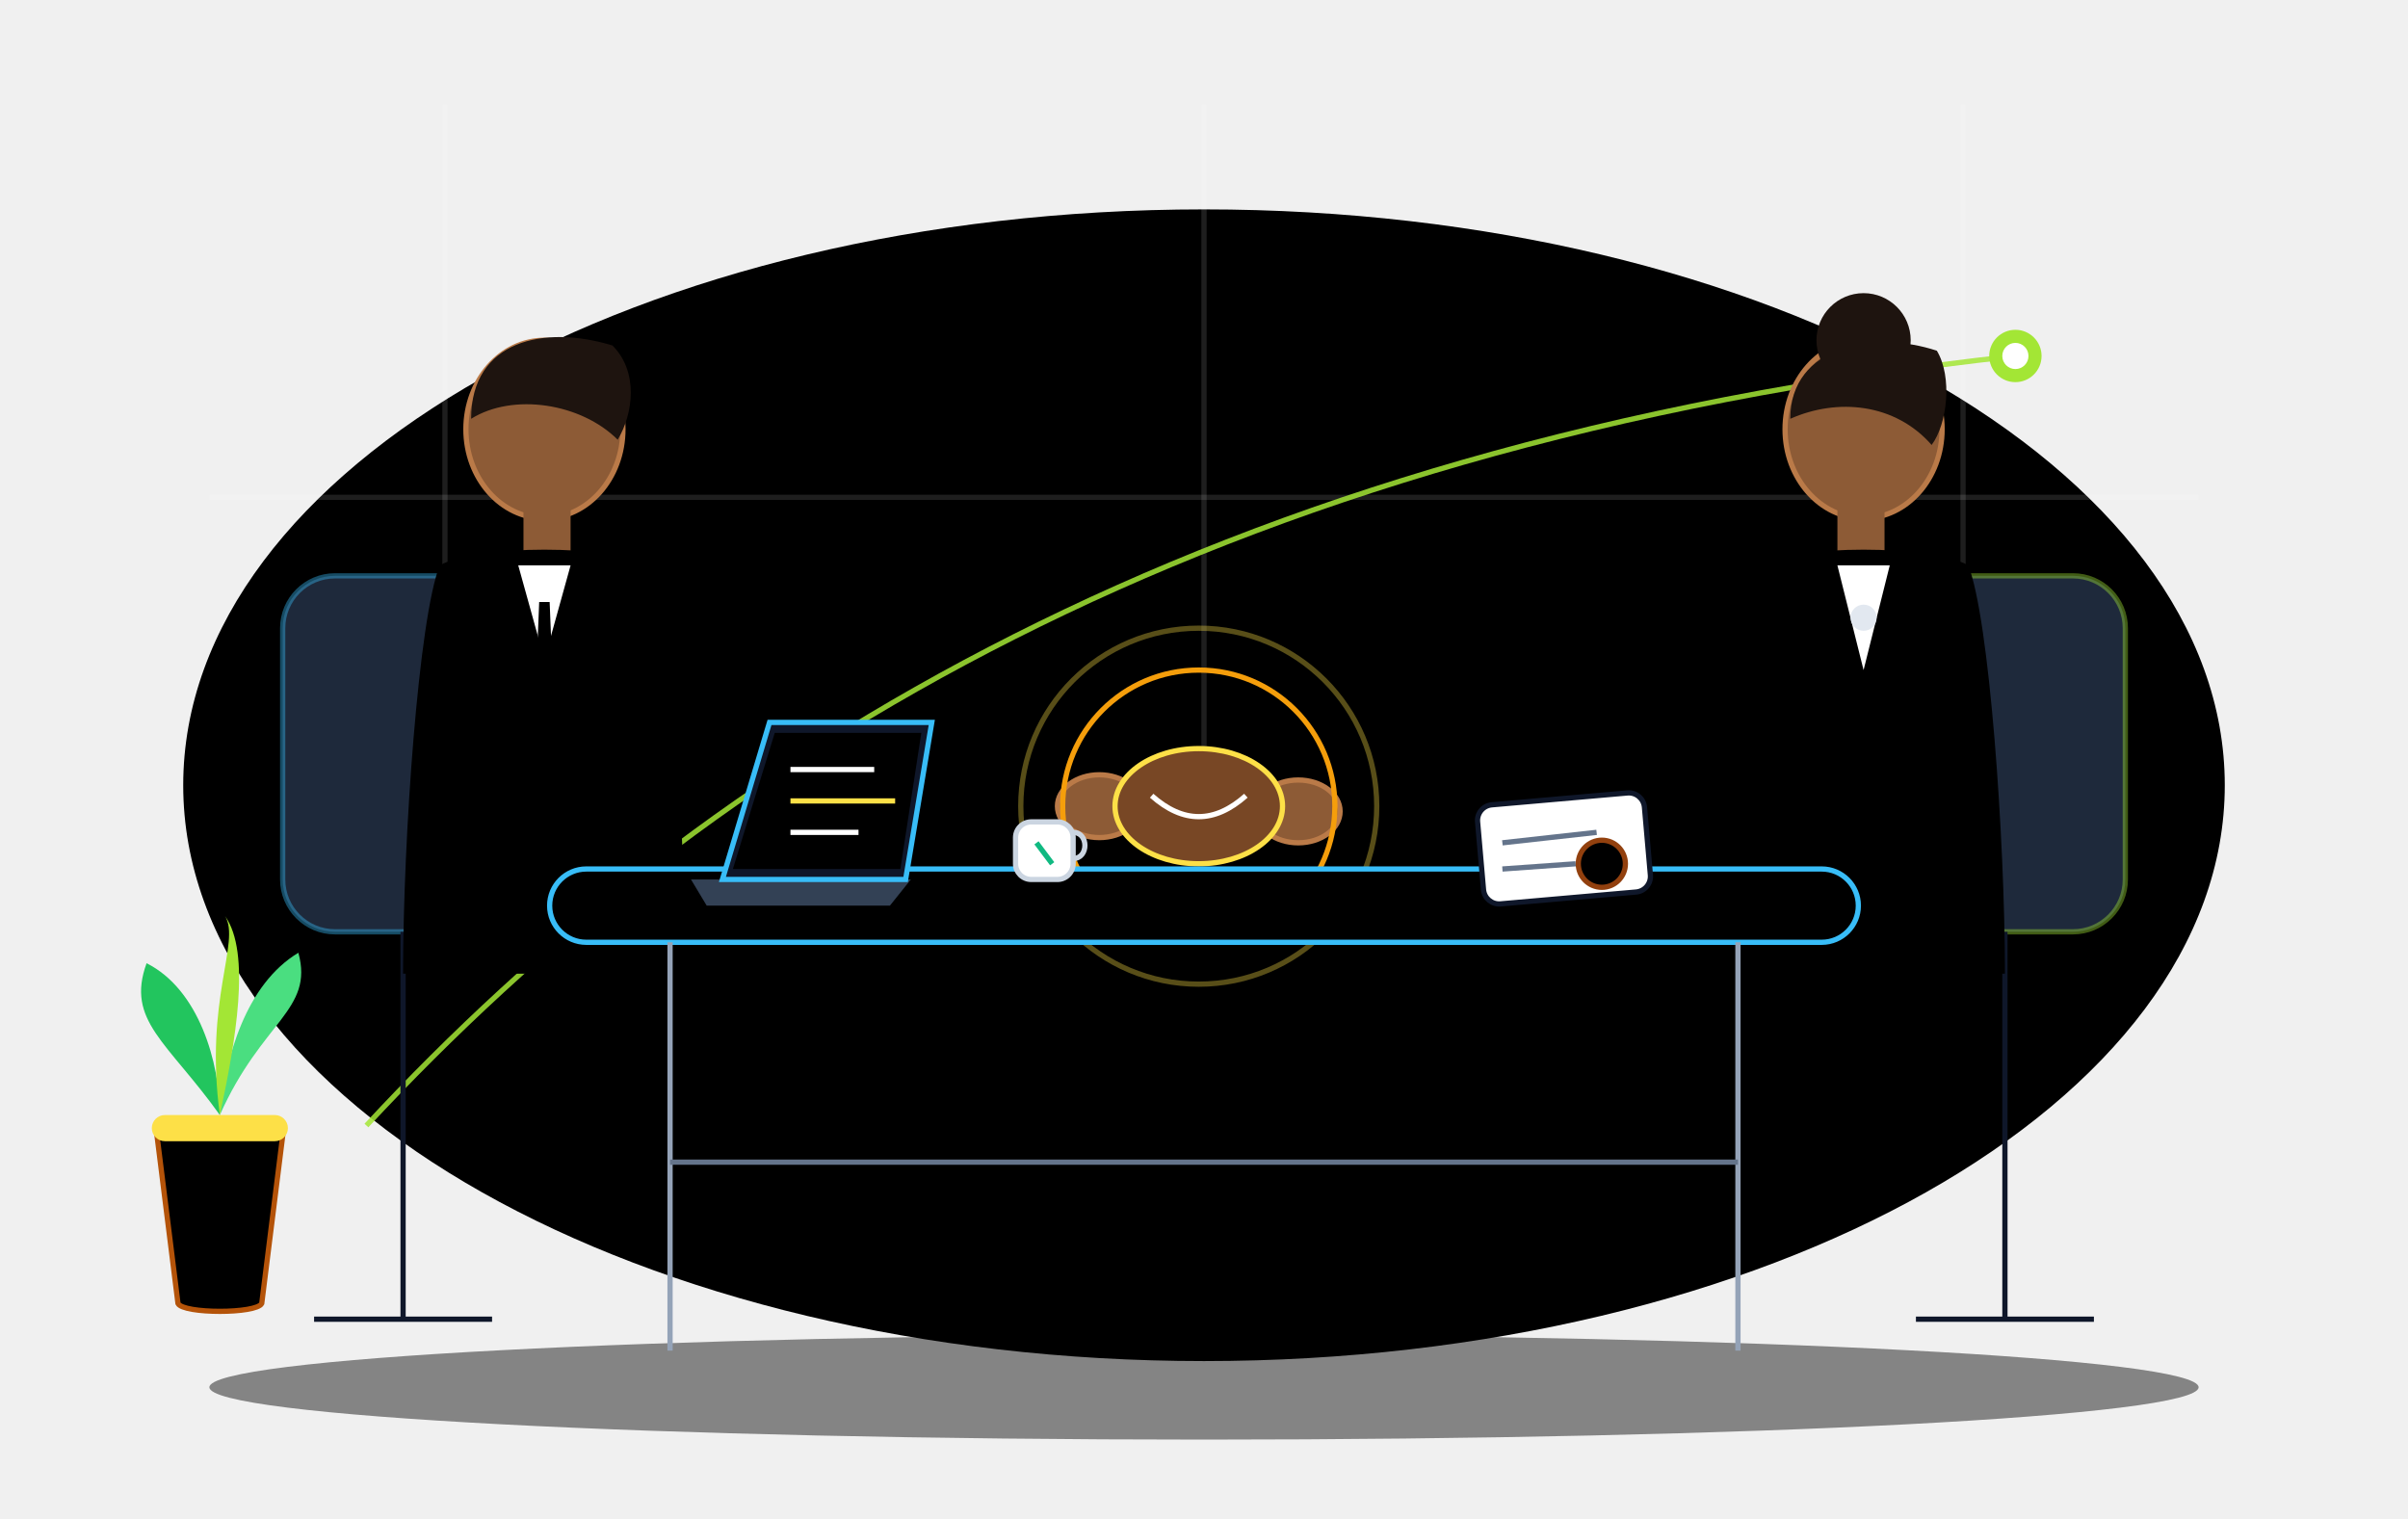
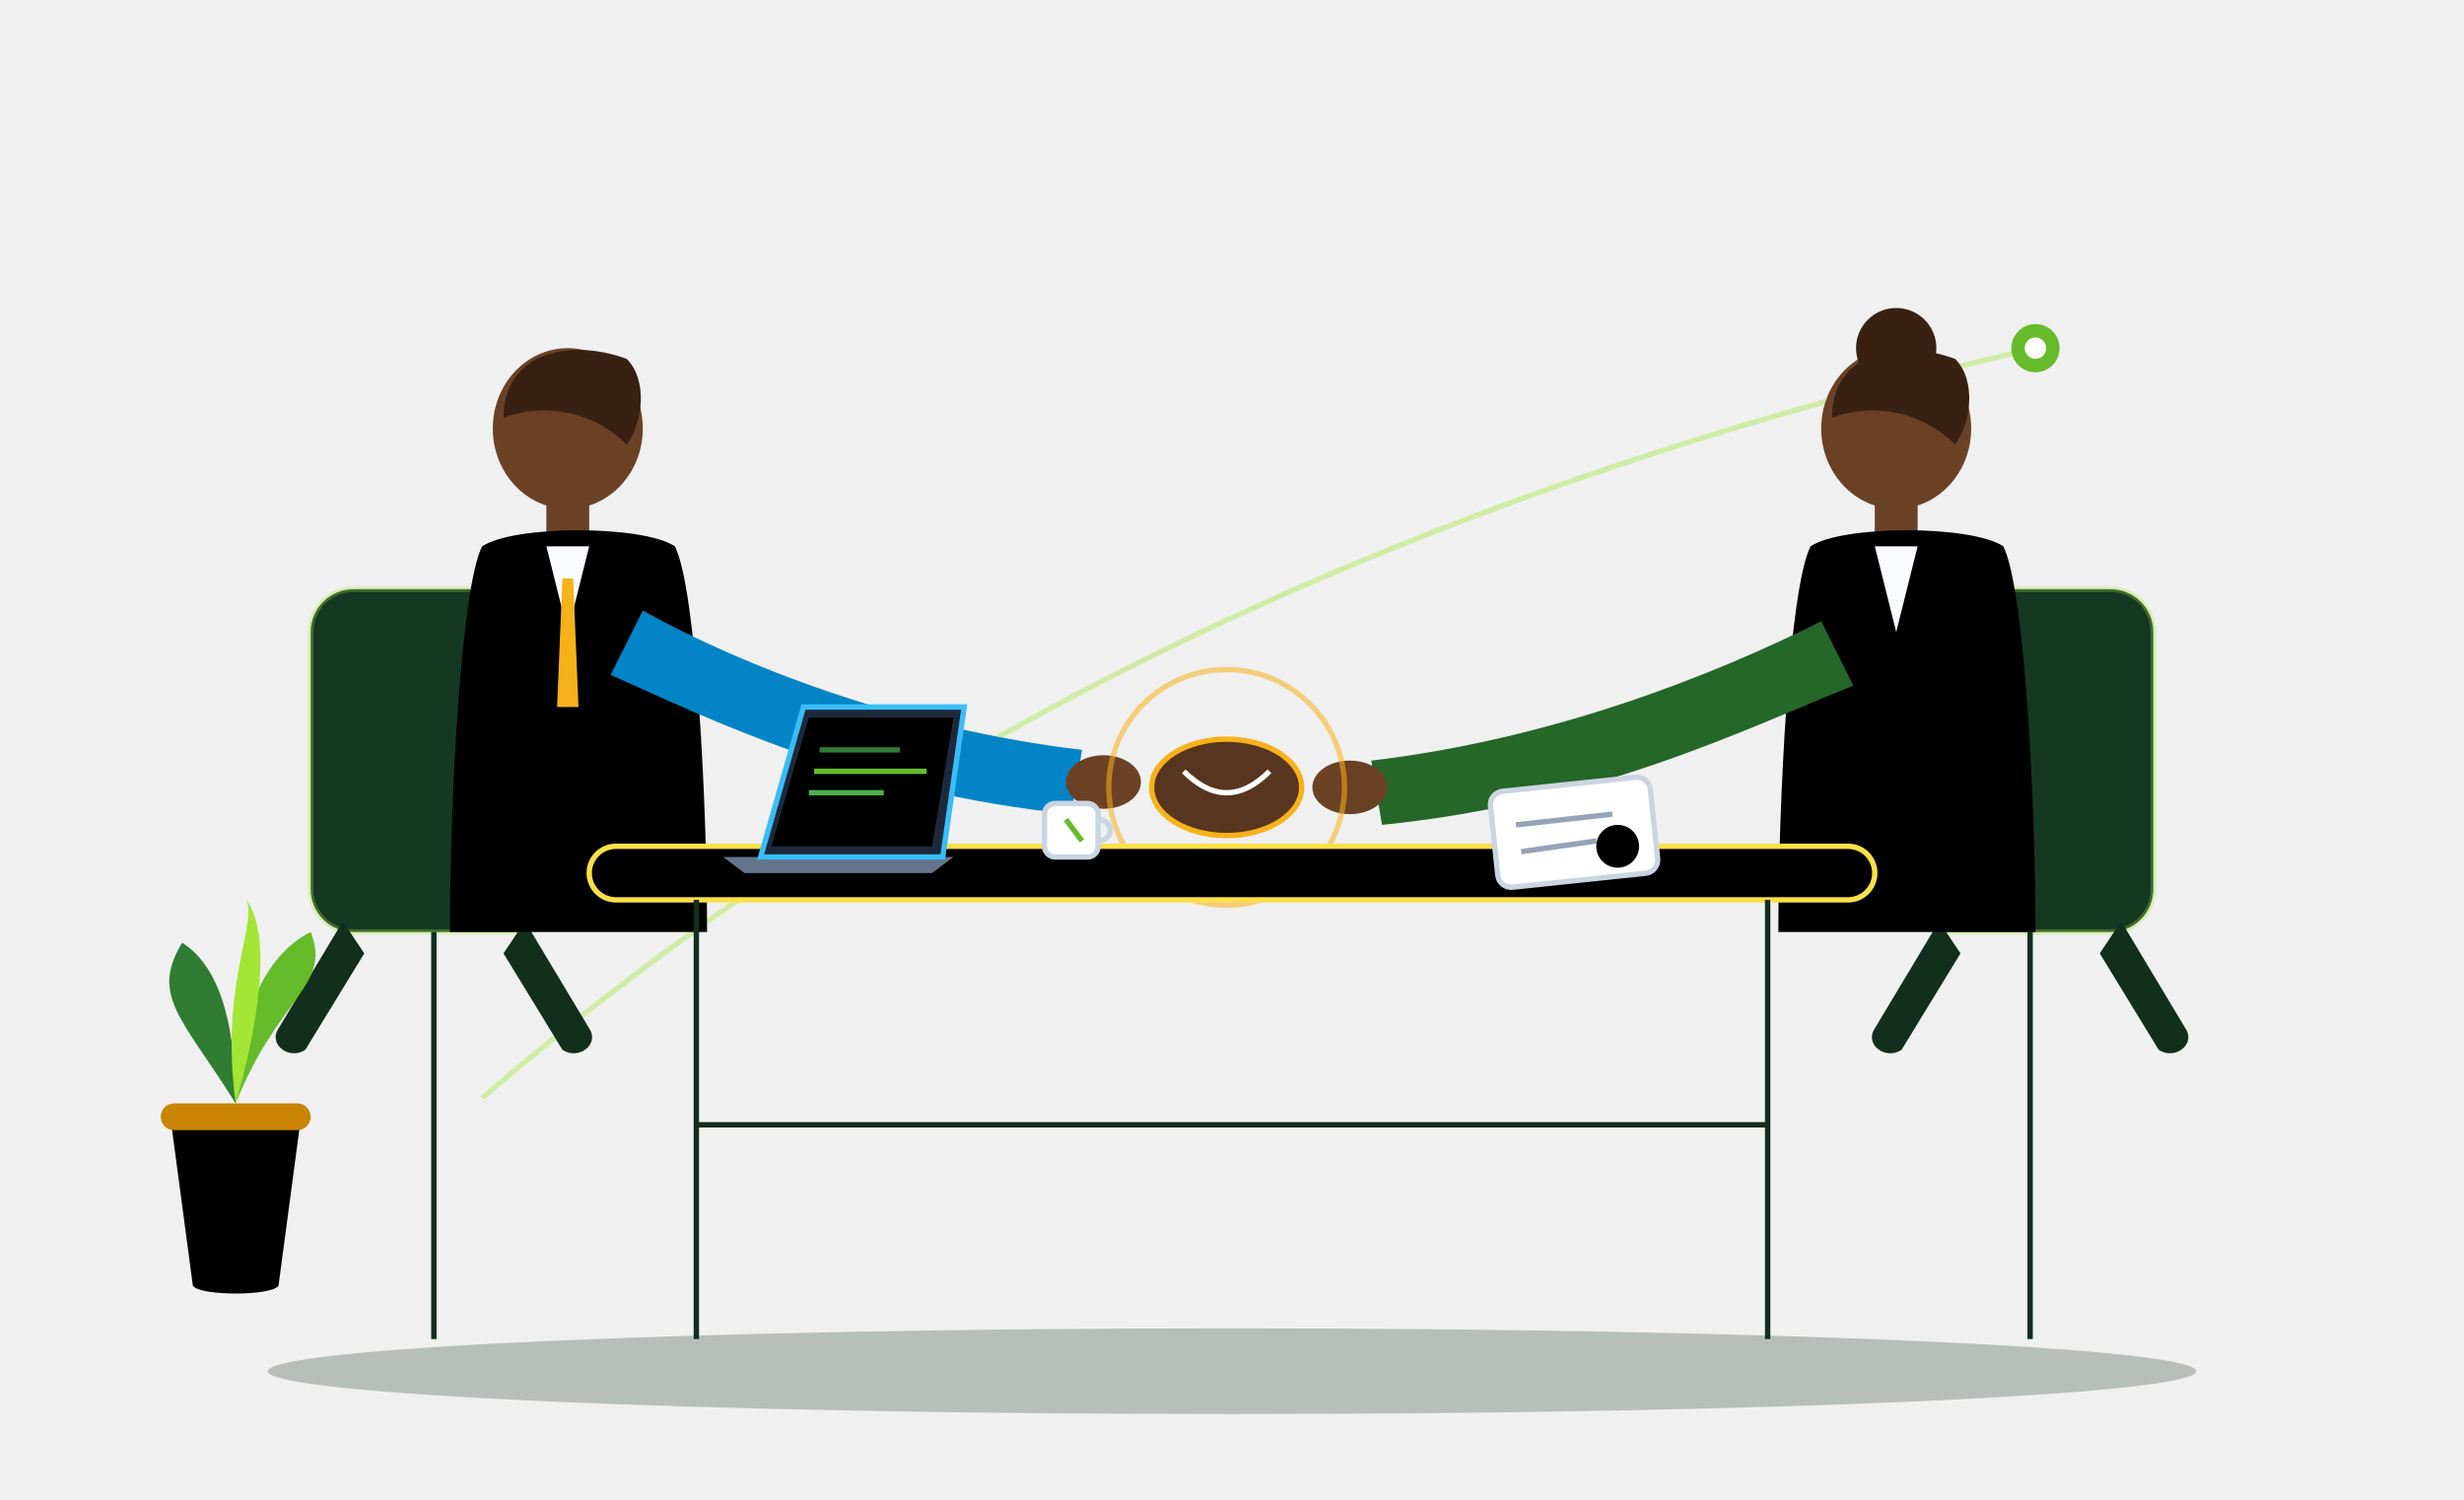
- <svg xmlns="http://www.w3.org/2000/svg" viewBox="0 0 460 290" width="100%" height="100%" fill="none">
+ <svg xmlns="http://www.w3.org/2000/svg" viewBox="0 0 460 280" width="100%" height="100%" fill="none">
  <defs>
-     <linearGradient id="clientSuitGrad" x1="0%" y1="0%" x2="100%" y2="100%">
+     <linearGradient id="clientJacketGrad" x1="0%" y1="0%" x2="100%" y2="100%">
      <stop offset="0%" stopColor="#38BDF8" />
      <stop offset="100%" stopColor="#0284C7" />
    </linearGradient>
-     <linearGradient id="partnerSuitGrad" x1="0%" y1="0%" x2="100%" y2="100%">
+     <linearGradient id="partnerJacketGrad" x1="0%" y1="0%" x2="100%" y2="100%">
      <stop offset="0%" stopColor="#A3E635" />
-       <stop offset="100%" stopColor="#4ADE80" />
+       <stop offset="100%" stopColor="#2E7D32" />
    </linearGradient>
-     <linearGradient id="goldAccentGrad" x1="0%" y1="0%" x2="100%" y2="100%">
-       <stop offset="0%" stopColor="#FDE047" />
-       <stop offset="100%" stopColor="#F59E0B" />
+     <linearGradient id="woodTableGrad" x1="0%" y1="0%" x2="100%" y2="0%">
+       <stop offset="0%" stopColor="#D97706" />
+       <stop offset="50%" stopColor="#F59E0B" />
+       <stop offset="100%" stopColor="#D97706" />
    </linearGradient>
-     <linearGradient id="brightTableTopGrad" x1="0%" y1="0%" x2="100%" y2="0%">
-       <stop offset="0%" stopColor="#E2E8F0" />
-       <stop offset="50%" stopColor="#FFFFFF" />
-       <stop offset="100%" stopColor="#E2E8F0" />
+     <linearGradient id="potGrad" x1="0%" y1="0%" x2="100%" y2="100%">
+       <stop offset="0%" stopColor="#F6B21A" />
+       <stop offset="100%" stopColor="#D97706" />
    </linearGradient>
-     <linearGradient id="brightLaptopScreenGrad" x1="0%" y1="0%" x2="100%" y2="100%">
-       <stop offset="0%" stopColor="#38BDF8" />
-       <stop offset="100%" stopColor="#818CF8" />
+     <linearGradient id="screenGlowGrad" x1="0%" y1="0%" x2="100%" y2="100%">
+       <stop offset="0%" stopColor="#E8F9D6" />
+       <stop offset="100%" stopColor="#CEF5A0" />
    </linearGradient>
-     <radialGradient id="sceneAuraGrad" cx="50%" cy="50%" r="50%">
-       <stop offset="0%" stopColor="#10B981" stopOpacity="0.30" />
-       <stop offset="60%" stopColor="#38BDF8" stopOpacity="0.15" />
-       <stop offset="100%" stopColor="#091D12" stopOpacity="0" />
-     </radialGradient>
+     <linearGradient id="treeLeafGrad" x1="0%" y1="0%" x2="100%" y2="100%">
+       <stop offset="0%" stopColor="#A3E635" />
+       <stop offset="100%" stopColor="#2E7D32" />
+     </linearGradient>
  </defs>
-   <ellipse cx="230" cy="150" rx="195" ry="110" fill="url(#sceneAuraGrad)" />
-   <ellipse cx="230" cy="265" rx="190" ry="10" fill="rgba(0, 0, 0, 0.45)" />
-   <g stroke="rgba(255, 255, 255, 0.12)" strokeWidth="1.2">
-     <line x1="85" y1="20" x2="85" y2="185" />
-     <line x1="230" y1="20" x2="230" y2="155" strokeDasharray="4 6" />
-     <line x1="375" y1="20" x2="375" y2="185" />
-     <line x1="40" y1="95" x2="420" y2="95" strokeDasharray="3 4" />
-   </g>
-   <path d="M 70 215 C 135 145, 230 85, 385 68" stroke="#A3E635" strokeWidth="2" strokeDasharray="6 6" opacity="0.85" />
-   <circle cx="385" cy="68" r="5" fill="#A3E635" />
-   <circle cx="385" cy="68" r="2.5" fill="#FFFFFF" />
+   <ellipse cx="230" cy="256" rx="180" ry="8" fill="rgba(18, 43, 26, 0.25)" />
+   <path d="M 90 205 C 160 145, 250 95, 380 65" stroke="rgba(163, 230, 53, 0.4)" strokeWidth="2" strokeDasharray="5 5" fill="none" />
+   <circle cx="380" cy="65" r="4.5" fill="#66BB2A" />
+   <circle cx="380" cy="65" r="2" fill="#FFFFFF" />
  <g id="client-figure">
-     <rect x="54" y="110" width="46" height="68" rx="10" fill="#1E293B" stroke="rgba(56, 189, 248, 0.4)" strokeWidth="2" />
-     <line x1="77" y1="178" x2="77" y2="252" stroke="#0F172A" strokeWidth="5" strokeLinecap="round" />
-     <line x1="60" y1="252" x2="94" y2="252" stroke="#0F172A" strokeWidth="3.5" strokeLinecap="round" />
-     <ellipse cx="104" cy="82" rx="15" ry="17" fill="#8D5B36" stroke="#BA7A48" strokeWidth="1" />
-     <path d="M 90 80 C 90 65, 104 62, 117 66 C 122 71, 121 79, 118 84 C 111 77, 98 75, 90 80 Z" fill="#1E140F" />
-     <rect x="100" y="97" width="9" height="11" fill="#8D5B36" />
-     <path d="M 84 108 C 80 118, 77 160, 77 186 L 131 186 C 131 160, 128 118, 124 108 C 117 104, 91 104, 84 108 Z" fill="url(#clientSuitGrad)" />
-     <polygon points="99,108 109,108 104,126" fill="#FFFFFF" />
-     <polygon points="103,115 105,115 106,140 102,140" fill="url(#goldAccentGrad)" />
-     <path d="M 120 124 C 140 132, 172 144, 206 148 L 204 162 C 164 157, 134 144, 116 137 Z" fill="url(#clientSuitGrad)" />
-     <ellipse cx="210" cy="154" rx="8" ry="6" fill="#8D5B36" stroke="#BA7A48" strokeWidth="1" />
+     <rect x="58" y="110" width="46" height="64" rx="8" fill="#153823" stroke="rgba(163, 230, 53, 0.3)" strokeWidth="1.5" />
+     <path d="M 64 172 L 52 192 C 50 195 54 198 57 196 L 68 178 Z" fill="#122E1D" />
+     <path d="M 81 174 L 81 250" stroke="#122E1D" strokeWidth="4.5" strokeLinecap="round" />
+     <path d="M 98 172 L 110 192 C 112 195 108 198 105 196 L 94 178 Z" fill="#122E1D" />
+     <ellipse cx="106" cy="80" rx="14" ry="15" fill="#6B4125" />
+     <path d="M 94 78 C 94 66, 106 63, 117 67 C 121 71, 120 79, 117 83 C 111 77, 102 75, 94 78 Z" fill="#382112" />
+     <rect x="102" y="93" width="8" height="10" fill="#6B4125" />
+     <path d="M 90 102 C 86 110, 84 150, 84 174 L 132 174 C 132 150, 130 110, 126 102 C 120 98, 96 98, 90 102 Z" fill="url(#clientJacketGrad)" />
+     <polygon points="102,102 110,102 106,118" fill="#F8FAFC" />
+     <polygon points="105,108 107,108 108,132 104,132" fill="#F6B21A" />
+     <path d="M 120 114 C 138 124, 168 136, 202 140 L 200 152 C 160 148, 132 134, 114 126 Z" fill="#0284C7" />
+     <ellipse cx="206" cy="146" rx="7" ry="5" fill="#6B4125" />
  </g>
  <g id="partner-figure">
-     <rect x="360" y="110" width="46" height="68" rx="10" fill="#1E293B" stroke="rgba(163, 230, 53, 0.4)" strokeWidth="2" />
-     <line x1="383" y1="178" x2="383" y2="252" stroke="#0F172A" strokeWidth="5" strokeLinecap="round" />
-     <line x1="366" y1="252" x2="400" y2="252" stroke="#0F172A" strokeWidth="3.5" strokeLinecap="round" />
-     <ellipse cx="356" cy="82" rx="15" ry="17" fill="#8D5B36" stroke="#BA7A48" strokeWidth="1" />
-     <circle cx="356" cy="65" r="9" fill="#1E140F" />
-     <path d="M 342 80 C 342 66, 358 63, 370 67 C 373 72, 372 81, 369 85 C 362 77, 351 76, 342 80 Z" fill="#1E140F" />
-     <rect x="351" y="97" width="9" height="11" fill="#8D5B36" />
-     <path d="M 336 108 C 332 118, 329 160, 329 186 L 383 186 C 383 160, 380 118, 376 108 C 369 104, 343 104, 336 108 Z" fill="url(#partnerSuitGrad)" />
-     <polygon points="351,108 361,108 356,128" fill="#FFFFFF" />
-     <circle cx="356" cy="118" r="2.5" fill="#E2E8F0" />
-     <path d="M 340 126 C 318 134, 286 146, 252 149 L 254 163 C 292 160, 324 146, 344 139 Z" fill="url(#partnerSuitGrad)" />
-     <ellipse cx="248" cy="155" rx="8" ry="6" fill="#8D5B36" stroke="#BA7A48" strokeWidth="1" />
+     <rect x="356" y="110" width="46" height="64" rx="8" fill="#153823" stroke="rgba(163, 230, 53, 0.3)" strokeWidth="1.5" />
+     <path d="M 362 172 L 350 192 C 348 195 352 198 355 196 L 366 178 Z" fill="#122E1D" />
+     <path d="M 379 174 L 379 250" stroke="#122E1D" strokeWidth="4.5" strokeLinecap="round" />
+     <path d="M 396 172 L 408 192 C 410 195 406 198 403 196 L 392 178 Z" fill="#122E1D" />
+     <ellipse cx="354" cy="80" rx="14" ry="15" fill="#6B4125" />
+     <circle cx="354" cy="65" r="7.5" fill="#382112" />
+     <path d="M 342 78 C 342 66, 354 63, 365 67 C 369 71, 368 79, 365 83 C 359 77, 350 75, 342 78 Z" fill="#382112" />
+     <rect x="350" y="93" width="8" height="10" fill="#6B4125" />
+     <path d="M 338 102 C 334 110, 332 150, 332 174 L 380 174 C 380 150, 378 110, 374 102 C 368 98, 344 98, 338 102 Z" fill="url(#partnerJacketGrad)" />
+     <polygon points="350,102 358,102 354,118" fill="#F8FAFC" />
+     <path d="M 340 116 C 320 126, 290 138, 256 142 L 258 154 C 298 150, 326 136, 346 128 Z" fill="#256629" />
+     <ellipse cx="252" cy="147" rx="7" ry="5" fill="#6B4125" />
  </g>
  <g id="handshake-clasp">
-     <ellipse cx="229" cy="154" rx="16" ry="11" fill="#784725" stroke="#FDE047" strokeWidth="2.5" />
-     <path d="M 220 152 Q 229 160 238 152" stroke="#FFFFFF" strokeWidth="2" strokeLinecap="round" fill="none" />
-     <circle cx="229" cy="154" r="26" stroke="#F59E0B" strokeWidth="2" strokeDasharray="5 5" fill="none" />
-     <circle cx="229" cy="154" r="34" stroke="rgba(253, 224, 71, 0.35)" strokeWidth="1.2" fill="none" />
+     <ellipse cx="229" cy="147" rx="14" ry="9" fill="#58351E" stroke="#F6B21A" strokeWidth="1.8" />
+     <path d="M 221 144 Q 229 152 237 144" stroke="#FFFFFF" strokeWidth="1.8" strokeLinecap="round" fill="none" />
+     <circle cx="229" cy="147" r="22" stroke="rgba(246, 178, 26, 0.55)" strokeWidth="1.5" strokeDasharray="4 4" fill="none" />
  </g>
  <g id="conference-table">
-     <rect x="105" y="166" width="250" height="14" rx="7" fill="url(#brightTableTopGrad)" stroke="#38BDF8" strokeWidth="1.5" />
-     <line x1="128" y1="180" x2="128" y2="258" stroke="#94A3B8" strokeWidth="6" strokeLinecap="round" />
-     <line x1="332" y1="180" x2="332" y2="258" stroke="#94A3B8" strokeWidth="6" strokeLinecap="round" />
-     <line x1="128" y1="222" x2="332" y2="222" stroke="#64748B" strokeWidth="3" />
-     <polygon points="132,168 174,168 170,173 135,173" fill="#334155" />
-     <polygon points="138,168 147,138 178,138 173,168" fill="#0F172A" stroke="#38BDF8" strokeWidth="1.2" />
-     <polygon points="140,166 148,140 176,140 172,166" fill="url(#brightLaptopScreenGrad)" />
-     <line x1="151" y1="147" x2="167" y2="147" stroke="#FFFFFF" strokeWidth="1.8" strokeLinecap="round" />
-     <line x1="151" y1="153" x2="171" y2="153" stroke="#FDE047" strokeWidth="1.8" strokeLinecap="round" />
-     <line x1="151" y1="159" x2="164" y2="159" stroke="#FFFFFF" strokeWidth="1.8" strokeLinecap="round" />
-     <rect x="282" y="154" width="32" height="19" rx="3" fill="#FFFFFF" stroke="#0F172A" strokeWidth="1.5" transform="rotate(-5 282 154)" />
-     <line x1="287" y1="161" x2="305" y2="159" stroke="#64748B" strokeWidth="2" strokeLinecap="round" />
-     <line x1="287" y1="166" x2="301" y2="165" stroke="#64748B" strokeWidth="2" strokeLinecap="round" />
-     <circle cx="306" cy="165" r="4.5" fill="url(#goldAccentGrad)" stroke="#92400E" strokeWidth="1" />
-     <rect x="194" y="157" width="11" height="11" rx="3" fill="#FFFFFF" stroke="#CBD5E1" strokeWidth="1.2" />
-     <path d="M 205 159 C 208 159, 208 164, 205 164" stroke="#CBD5E1" strokeWidth="1.2" fill="none" />
-     <line x1="198" y1="161" x2="201" y2="165" stroke="#10B981" strokeWidth="2" strokeLinecap="round" />
+     <rect x="110" y="158" width="240" height="10" rx="5" fill="url(#woodTableGrad)" stroke="#FDE047" strokeWidth="1" />
+     <line x1="130" y1="168" x2="130" y2="250" stroke="#122E1D" strokeWidth="4.5" strokeLinecap="round" />
+     <line x1="330" y1="168" x2="330" y2="250" stroke="#122E1D" strokeWidth="4.5" strokeLinecap="round" />
+     <line x1="130" y1="210" x2="330" y2="210" stroke="#122E1D" strokeWidth="2.5" />
+     <polygon points="135,160 178,160 174,163 139,163" fill="#64748B" />
+     <polygon points="142,160 150,132 180,132 176,160" fill="#1E293B" stroke="#38BDF8" strokeWidth="1" />
+     <polygon points="144,158 151,134 178,134 174,158" fill="url(#screenGlowGrad)" />
+     <line x1="153" y1="140" x2="168" y2="140" stroke="#2E7D32" strokeWidth="1.5" strokeLinecap="round" />
+     <line x1="152" y1="144" x2="173" y2="144" stroke="#66BB2A" strokeWidth="1.5" strokeLinecap="round" />
+     <line x1="151" y1="148" x2="165" y2="148" stroke="#4CAF50" strokeWidth="1.5" strokeLinecap="round" />
+     <rect x="278" y="148" width="30" height="18" rx="2.5" fill="#FFFFFF" stroke="#CBD5E1" strokeWidth="1" transform="rotate(-6 278 148)" />
+     <line x1="283" y1="154" x2="301" y2="152" stroke="#94A3B8" strokeWidth="1.5" strokeLinecap="round" />
+     <line x1="284" y1="159" x2="298" y2="157" stroke="#94A3B8" strokeWidth="1.5" strokeLinecap="round" />
+     <circle cx="302" cy="158" r="4" fill="url(#potGrad)" />
+     <rect x="195" y="150" width="10" height="10" rx="2" fill="#FFFFFF" stroke="#CBD5E1" strokeWidth="1" />
+     <path d="M 205 153 C 208 153, 208 157, 205 157" stroke="#CBD5E1" strokeWidth="1" fill="none" />
+     <line x1="199" y1="153" x2="202" y2="157" stroke="#66BB2A" strokeWidth="1.5" />
  </g>
-   <g id="office-plant" transform="translate(18, 175)">
-     <path d="M 12 42 L 16 74 C 17 76 31 76 32 74 L 36 42 Z" fill="url(#goldAccentGrad)" stroke="#B45309" strokeWidth="1.2" />
-     <rect x="11" y="38" width="26" height="5" rx="2.5" fill="#FDE047" />
-     <path d="M 24 38 C 14 24, 6 20, 10 9 C 20 14, 24 28, 24 38 Z" fill="#22C55E" />
-     <path d="M 24 38 C 32 20, 42 18, 39 7 C 29 13, 25 27, 24 38 Z" fill="#4ADE80" />
-     <path d="M 24 38 C 21 16, 28 5, 25 0 C 30 7, 27 24, 24 38 Z" fill="#A3E635" />
+   <g id="growth-plant" transform="translate(18, 168)">
+     <path d="M 14 42 L 18 72 C 19 74 33 74 34 72 L 38 42 Z" fill="url(#potGrad)" />
+     <rect x="12" y="38" width="28" height="5" rx="2.5" fill="#C98405" />
+     <path d="M 26 38 C 16 22, 10 18, 16 8 C 24 13, 26 26, 26 38 Z" fill="#2E7D32" />
+     <path d="M 26 38 C 34 18, 44 16, 40 6 C 30 11, 26 25, 26 38 Z" fill="#66BB2A" />
+     <path d="M 26 38 C 23 16, 30 5, 28 0 C 33 7, 30 24, 26 38 Z" fill="#A3E635" />
  </g>
</svg>
